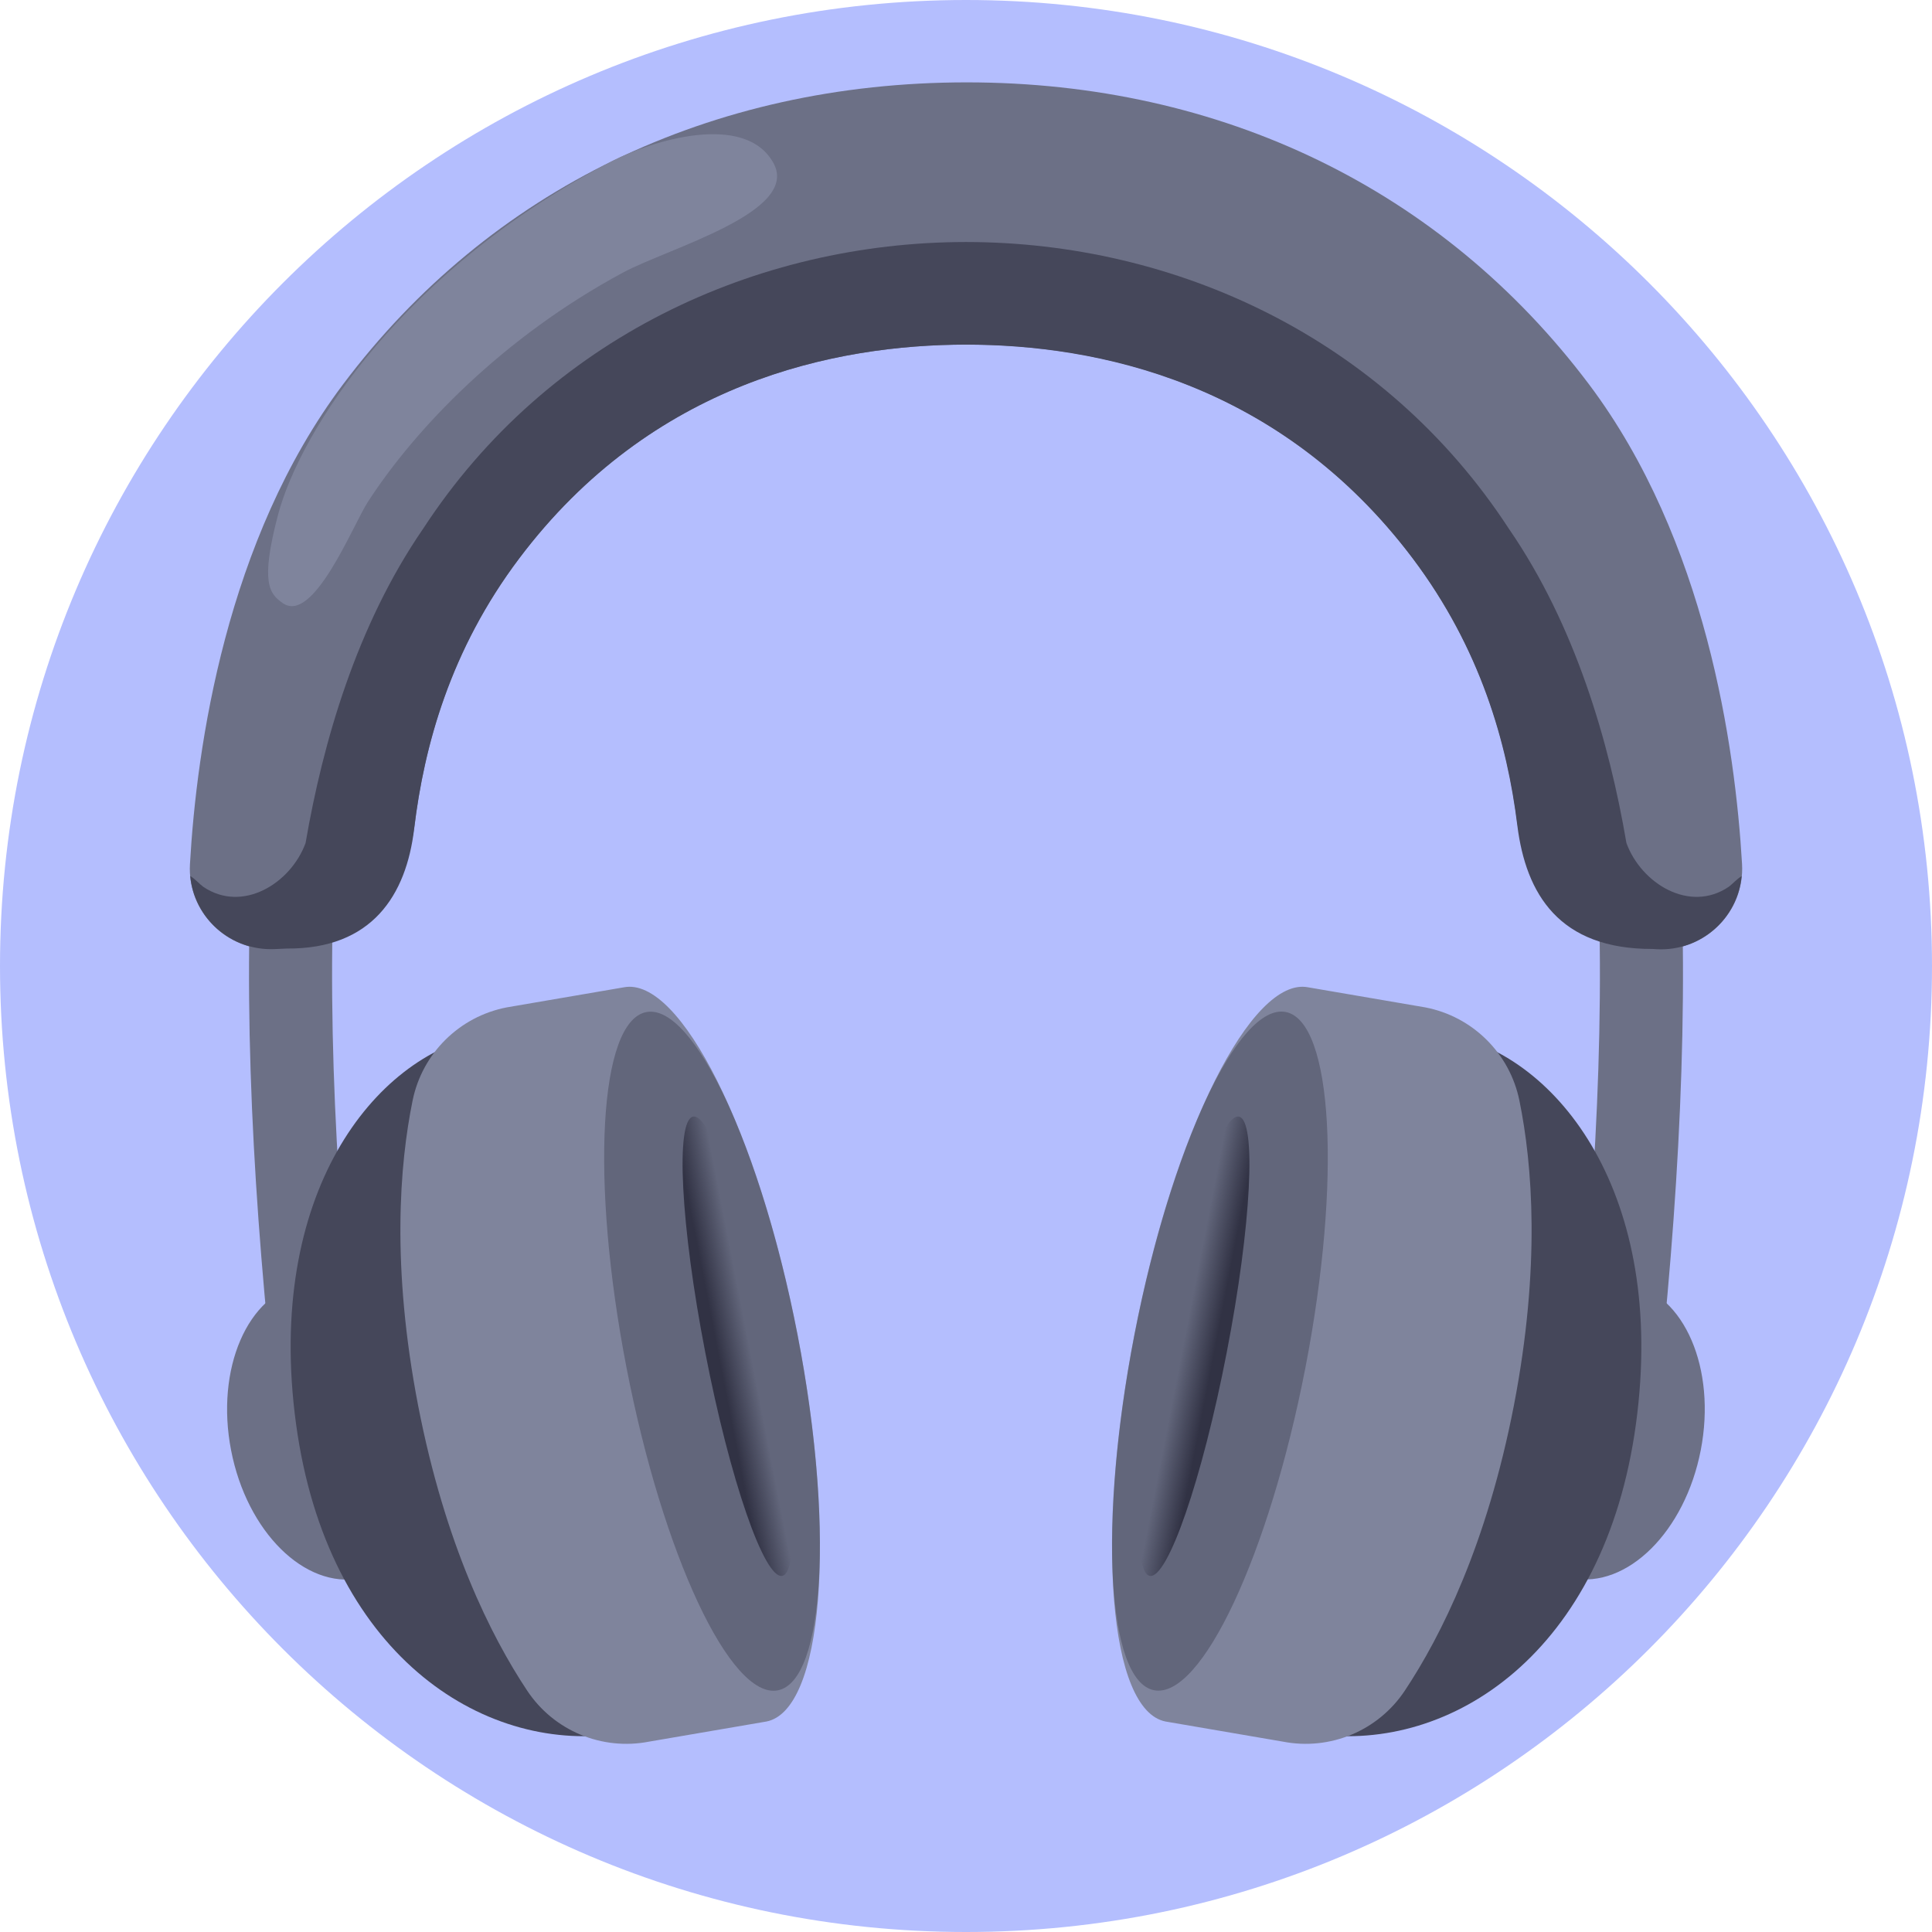
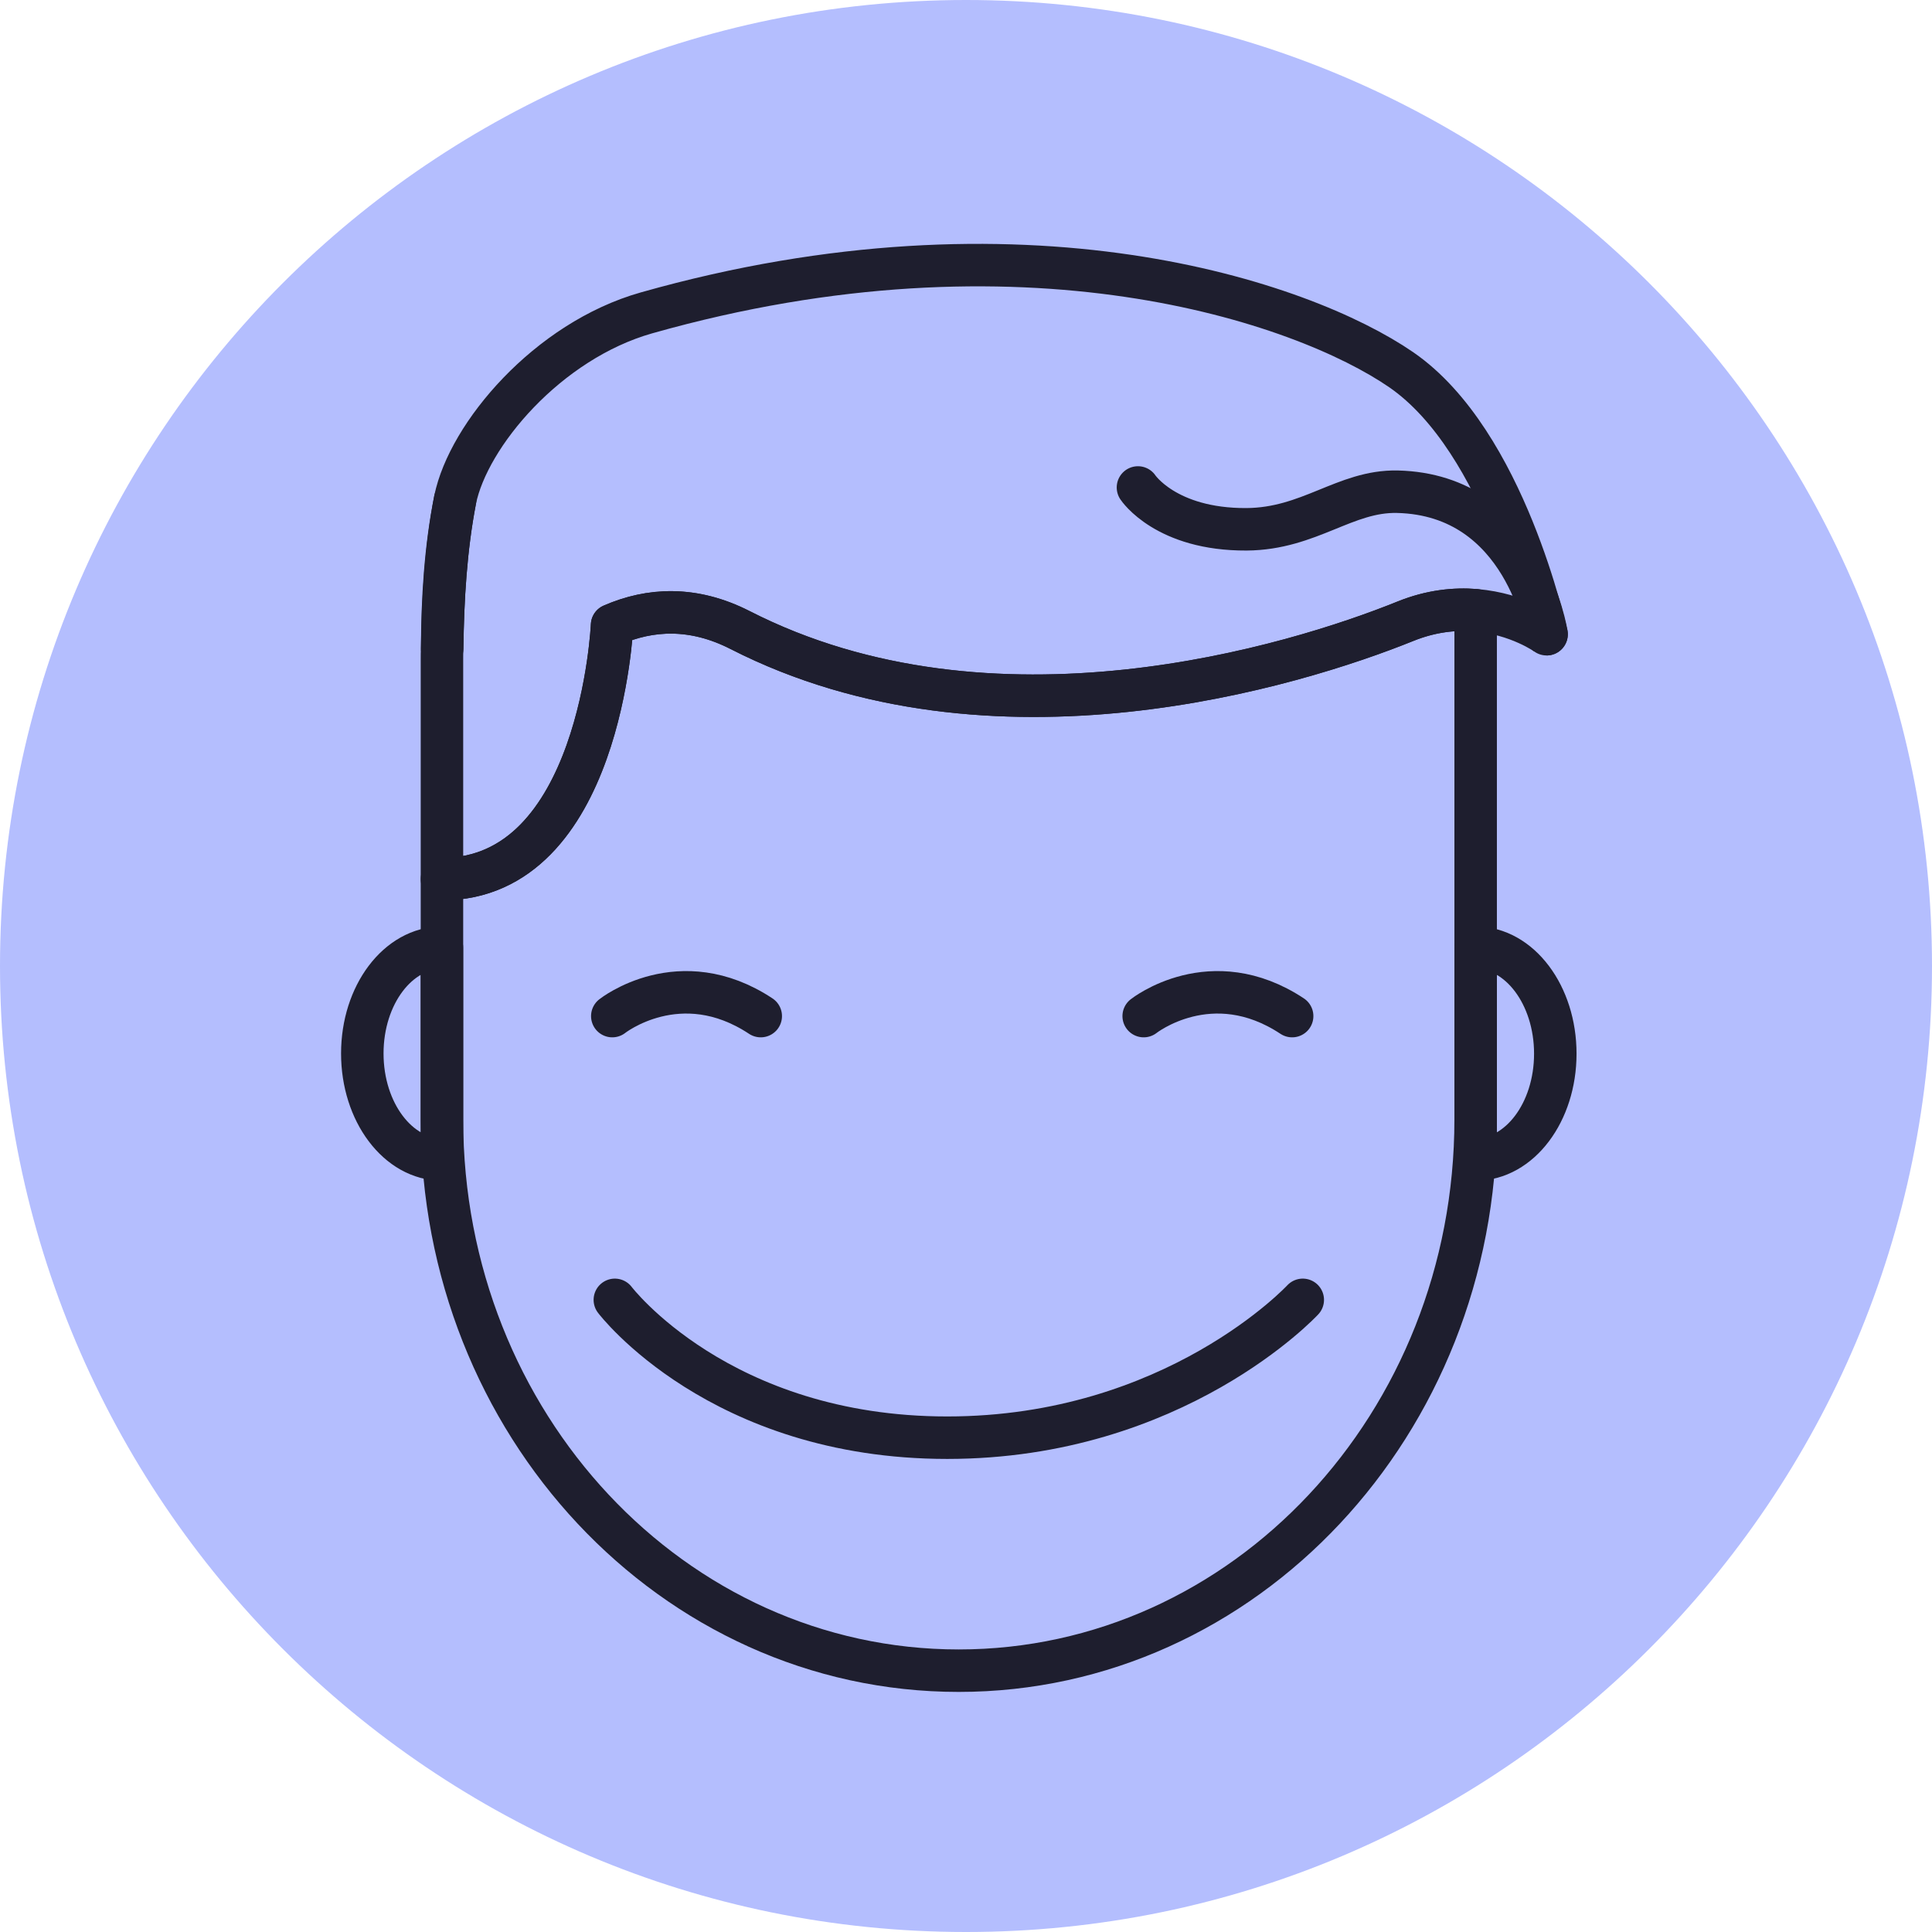
- <svg xmlns="http://www.w3.org/2000/svg" width="200px" height="200px" viewBox="-12.8 -12.8 153.60 153.60" aria-hidden="true" role="img" class="iconify iconify--noto" preserveAspectRatio="xMidYMid meet">
-   <g id="SVGRepo_bgCarrier" stroke-width="0">
+ <svg xmlns="http://www.w3.org/2000/svg" viewBox="-12.8 -12.8 153.6 153.6" width="200px" height="200px">
+   <g id="SVGRepo_bgCarrier" stroke-width="0" transform="matrix(1, 0, 0, 1, 0, 7.105427357601002e-15)">
    <rect x="-12.8" y="-12.8" width="153.60" height="153.60" rx="76.8" fill="#b4befe" strokewidth="0" />
  </g>
-   <g id="SVGRepo_tracerCarrier" stroke-linecap="round" stroke-linejoin="round" />
-   <g id="SVGRepo_iconCarrier" transform="matrix(1.100758, 0, 0, 1.100758, -6.448459, -10.65447)" style="">
-     <ellipse transform="rotate(-10.978 18.207 101.413)" cx="18.19" cy="101.39" rx="7.4" ry="10.85" fill="#6c7086" />
-     <path d="M15.41 60.04c-.64 13.15.36 27.76 2.01 41.81" fill="none" stroke="#6c7086" stroke-width="6" stroke-miterlimit="10" />
-     <ellipse transform="rotate(-79.018 109.802 101.39)" cx="109.81" cy="101.39" rx="10.85" ry="7.4" fill="#6c7086" />
-     <path d="M112.59 60.04c.64 13.15-.36 27.76-2.01 41.81" fill="none" stroke="#6c7086" stroke-width="6" stroke-miterlimit="10" />
-     <path d="M113.93 66.61c-5.17-.24-9.46-4.12-10.13-9.25c-.75-5.81-2.68-12.52-7.52-18.96c-7.61-10.11-18.75-15.46-32.23-15.46c-9.45 0-22.73 2.68-32.34 15.46c-4.9 6.52-6.81 13.37-7.54 19.27c-.61 4.89-4.57 8.68-9.5 8.91l-.6.03c-3.46.16-6.32-2.7-6.12-6.15c.48-8.43 2.6-23.4 11.05-34.64C29.58 11.74 45.58 4 64.05 4c18.4 0 34.36 7.74 44.94 21.8c8.46 11.25 10.57 26.23 11.06 34.65c.2 3.46-2.66 6.32-6.12 6.16z" fill="#6c7086" />
-     <path d="M38.73 123.29c-9.72 1.35-20.87-5.82-23.12-22.41c-2.24-16.52 5.61-26.56 13.57-28.1l9.55 50.51z" fill="#45475a" />
-     <path d="M39.29 69.36l-8.46 1.45a8.6 8.6 0 0 0-6.8 6.73c-.94 4.61-1.54 11.98.4 22.03c1.95 10.04 5.26 16.65 7.87 20.58c1.92 2.9 5.4 4.36 8.82 3.69l8.46-1.45c4.09-.79 5.1-13.31 2.25-27.95c-2.84-14.64-8.45-25.87-12.54-25.08z" fill="#7f849c" />
-     <ellipse transform="rotate(-10.978 45.677 95.658)" cx="45.66" cy="95.64" rx="6.29" ry="24.95" opacity=".5" fill="#45475a" />
-     <linearGradient id="IconifyId17ecdb2904d178eab9051" gradientUnits="userSpaceOnUse" x1="142.597" y1="234.485" x2="145.527" y2="234.485" gradientTransform="rotate(-10.978 -627.855 670.484)">
-       <stop offset="0.202" stop-color="#313244" />
-       <stop offset="1" stop-color="#313244" stop-opacity="0" />
-     </linearGradient>
-     <path d="M49.85 94.83c1.78 9.16 2.17 16.79.88 17.04s-3.79-6.97-5.56-16.13c-1.78-9.16-2.17-16.79-.88-17.04s3.78 6.97 5.56 16.13z" fill="url(#IconifyId17ecdb2904d178eab9051)" />
-     <g>
-       <path d="M89.27 123.29c9.72 1.35 20.87-5.82 23.12-22.41c2.24-16.52-5.61-26.56-13.57-28.1l-9.55 50.51z" fill="#45475a" />
-       <path d="M88.71 69.36l8.46 1.45a8.6 8.6 0 0 1 6.8 6.73c.94 4.61 1.54 11.98-.4 22.03c-1.95 10.04-5.26 16.65-7.87 20.58a8.595 8.595 0 0 1-8.82 3.69l-8.46-1.45c-4.09-.79-5.1-13.31-2.25-27.95c2.84-14.64 8.45-25.87 12.54-25.08z" fill="#7f849c" />
-       <ellipse transform="rotate(-79.018 82.337 95.639)" cx="82.34" cy="95.64" rx="24.95" ry="6.29" opacity=".5" fill="#45475a" />
-       <linearGradient id="IconifyId17ecdb2904d178eab9052" gradientUnits="userSpaceOnUse" x1="152.929" y1="236.49" x2="155.859" y2="236.49" gradientTransform="scale(-1 1) rotate(-10.982 -697.156 1390.947)">
-         <stop offset="0.202" stop-color="#313244" />
-         <stop offset="1" stop-color="#313244" stop-opacity="0" />
-       </linearGradient>
-       <path d="M78.15 94.83c-1.78 9.16-2.17 16.79-.88 17.04s3.79-6.97 5.56-16.13c1.78-9.16 2.17-16.79.88-17.04s-3.78 6.97-5.56 16.13z" fill="url(#IconifyId17ecdb2904d178eab9052)" />
-     </g>
-     <path d="M119.09 62.1c-2.83 1.92-6.32-.24-7.39-3.16c-1.24-7.28-3.69-15.73-8.49-22.7c-8.99-13.79-24.1-20.7-39.21-20.71c-15.11.01-30.22 6.92-39.21 20.71c-4.8 6.97-7.24 15.43-8.49 22.7c-1.07 2.92-4.56 5.08-7.39 3.16c-.23-.16-.58-.56-.94-.78c.28 3.05 2.94 5.42 6.1 5.28l.87-.04c6.18.05 8.63-3.88 9.2-8.63c.71-5.95 2.6-12.92 7.58-19.53C41.31 25.65 54.55 22.95 64 22.94c9.45.01 22.69 2.71 32.28 15.46c4.9 6.52 6.81 13.37 7.54 19.27c.62 4.95 3.02 8.94 9.77 8.92l.33.02c3.16.15 5.82-2.23 6.1-5.28c-.35.21-.7.61-.93.77z" fill="#45475a" />
-     <path d="M14.65 41.61c-.93-.66-1.66-1.39-.33-6.41c1.61-6.05 9.08-17.76 24.13-25.52c2.79-1.44 9.57-3.59 11.64.14c1.96 3.54-7.51 6.12-10.85 7.91c-8.74 4.7-15.05 11.33-18.44 16.57c-1.08 1.67-3.93 8.87-6.15 7.31z" fill="#7f849c" />
+   <g id="SVGRepo_tracerCarrier" stroke-linecap="round" stroke-linejoin="round" transform="matrix(1, 0, 0, 1, 0, 7.105427357601002e-15)" />
+   <g transform="matrix(1.688559, 0, 0, 1.688559, 10.77014, 3.665876)" style="">
+     <path class="cls-2" d="M55.52,18.98v23.97c0,14.34-10.89,25.96-24.34,25.96S6.85,57.29,6.85,42.95v-11.31c7.48,0,8.01-11.96,8.01-11.96,1.79-.78,3.82-.89,6.02,.23,11.9,6.08,26.13,1.69,31.33-.41,1.21-.49,2.34-.6,3.31-.52Z" style="fill: none; stroke: rgb(30, 30, 46); stroke-linecap: round; stroke-linejoin: round; stroke-width: 2px;" />
+     <path class="cls-2" d="M14.87,38.09s3.18-2.52,6.99,0" style="fill: none; stroke: rgb(30, 30, 46); stroke-linecap: round; stroke-linejoin: round; stroke-width: 2px;" />
+     <path class="cls-2" d="M39.89,38.09s3.18-2.52,6.99,0" style="fill: none; stroke: rgb(30, 30, 46); stroke-linecap: round; stroke-linejoin: round; stroke-width: 2px;" />
+     <path class="cls-2" d="M6.85,34.87v9.97c-2.07,0-3.75-2.23-3.75-4.99s1.68-4.98,3.75-4.98Z" style="fill: none; stroke: rgb(30, 30, 46); stroke-linecap: round; stroke-linejoin: round; stroke-width: 2px;" />
+     <path class="cls-2" d="M55.52,44.84v-9.97c2.07,0,3.75,2.23,3.75,4.99s-1.68,4.98-3.75,4.98Z" style="fill: none; stroke: rgb(30, 30, 46); stroke-linecap: round; stroke-linejoin: round; stroke-width: 2px;" />
+     <path class="cls-2" d="M58.86,20.11s-1.33-.96-3.34-1.13c-.97-.08-2.1,.03-3.31,.52-5.2,2.1-19.43,6.49-31.33,.41-2.2-1.12-4.23-1.01-6.02-.23,0,0-.53,11.96-8.01,11.96v-10.33c0-.18,0-.35,.01-.53,.03-2.34,.17-4.72,.61-7,.62-3.05,4.35-7.48,9.01-8.8C34.21-.04,47.37,4.46,52.02,7.66c4.91,3.39,6.81,12.45,6.84,12.45Z" style="fill: none; stroke: rgb(30, 30, 46); stroke-linecap: round; stroke-linejoin: round; stroke-width: 2px;" />
+     <path class="cls-2" d="M7.47,13.78c-.44,2.28-.58,4.66-.61,7,.01-2.33,.15-4.71,.61-7Z" style="fill: none; stroke: rgb(30, 30, 46); stroke-linecap: round; stroke-linejoin: round; stroke-width: 2px;" />
+     <path class="cls-2" d="M58.86,20.11s-.99-6.57-7.03-6.71c-2.46-.05-4.13,1.75-7.1,1.77-3.8,.02-5.11-1.97-5.11-1.97" style="fill: none; stroke: rgb(30, 30, 46); stroke-linecap: round; stroke-linejoin: round; stroke-width: 2px;" />
+     <path class="cls-2" d="M14.99,51.45s4.92,6.49,15.65,6.49,16.74-6.49,16.74-6.49" style="fill: none; stroke: rgb(30, 30, 46); stroke-linecap: round; stroke-linejoin: round; stroke-width: 2px;" />
  </g>
</svg>
